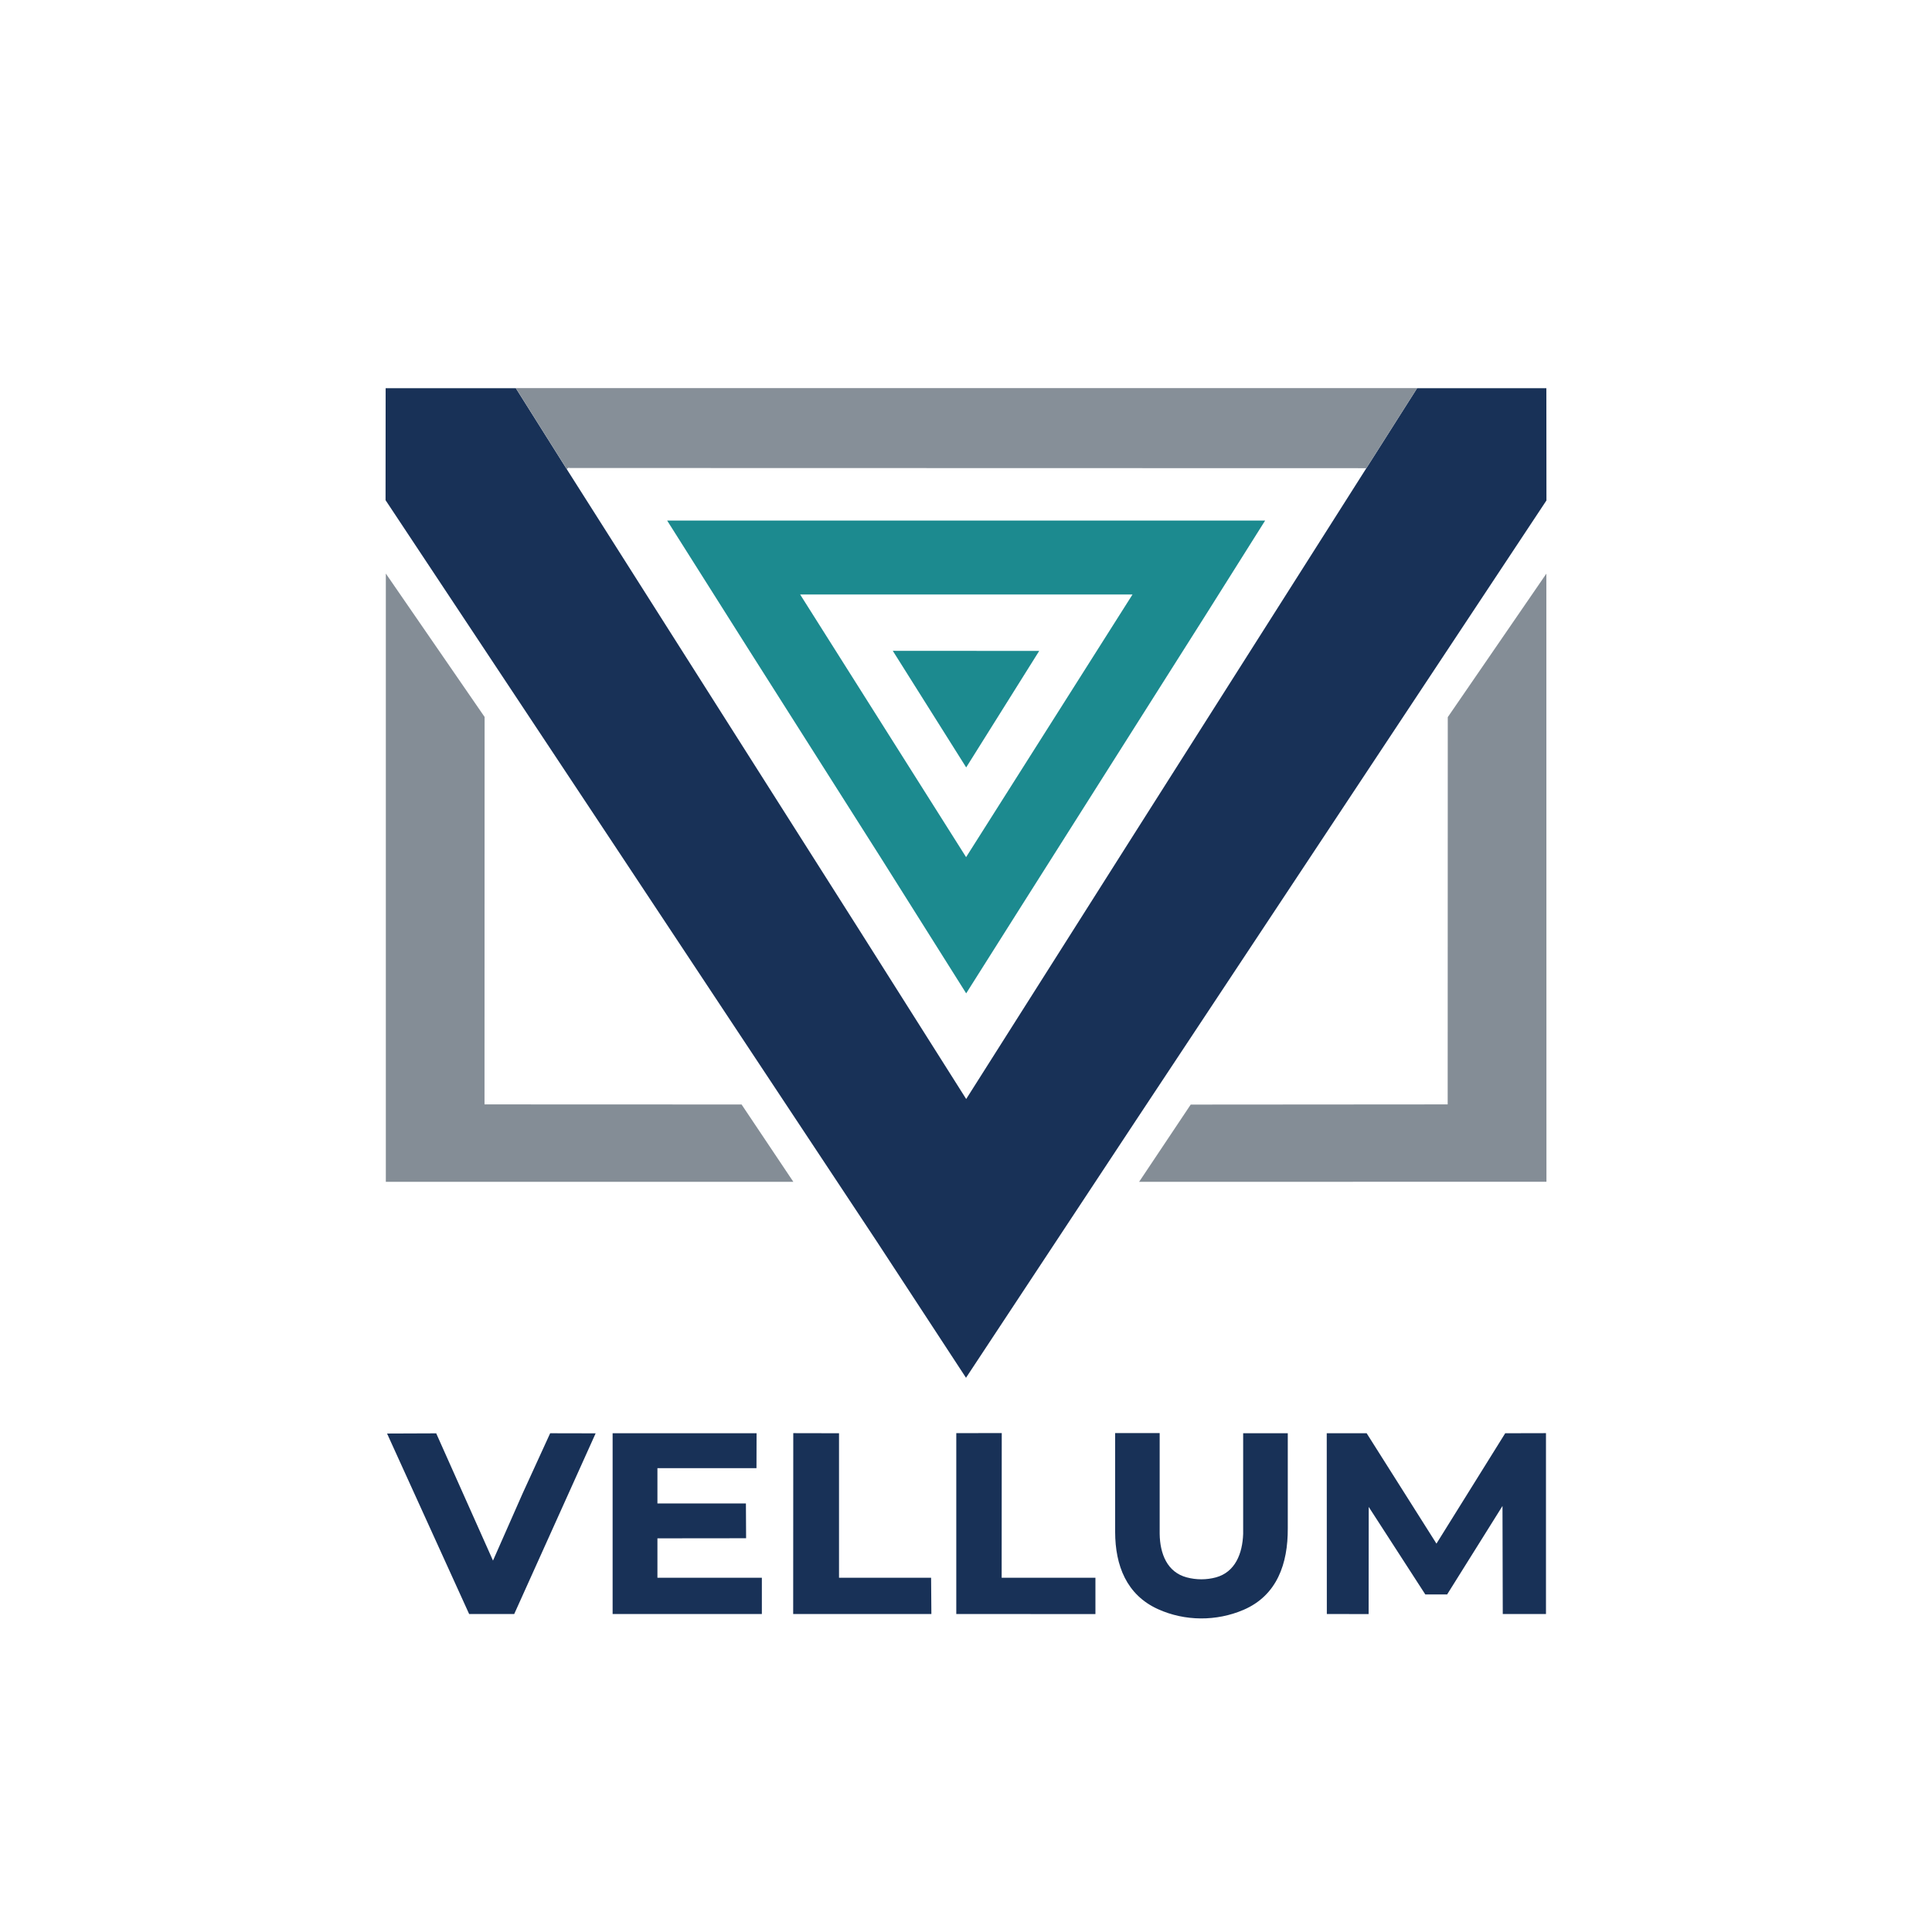
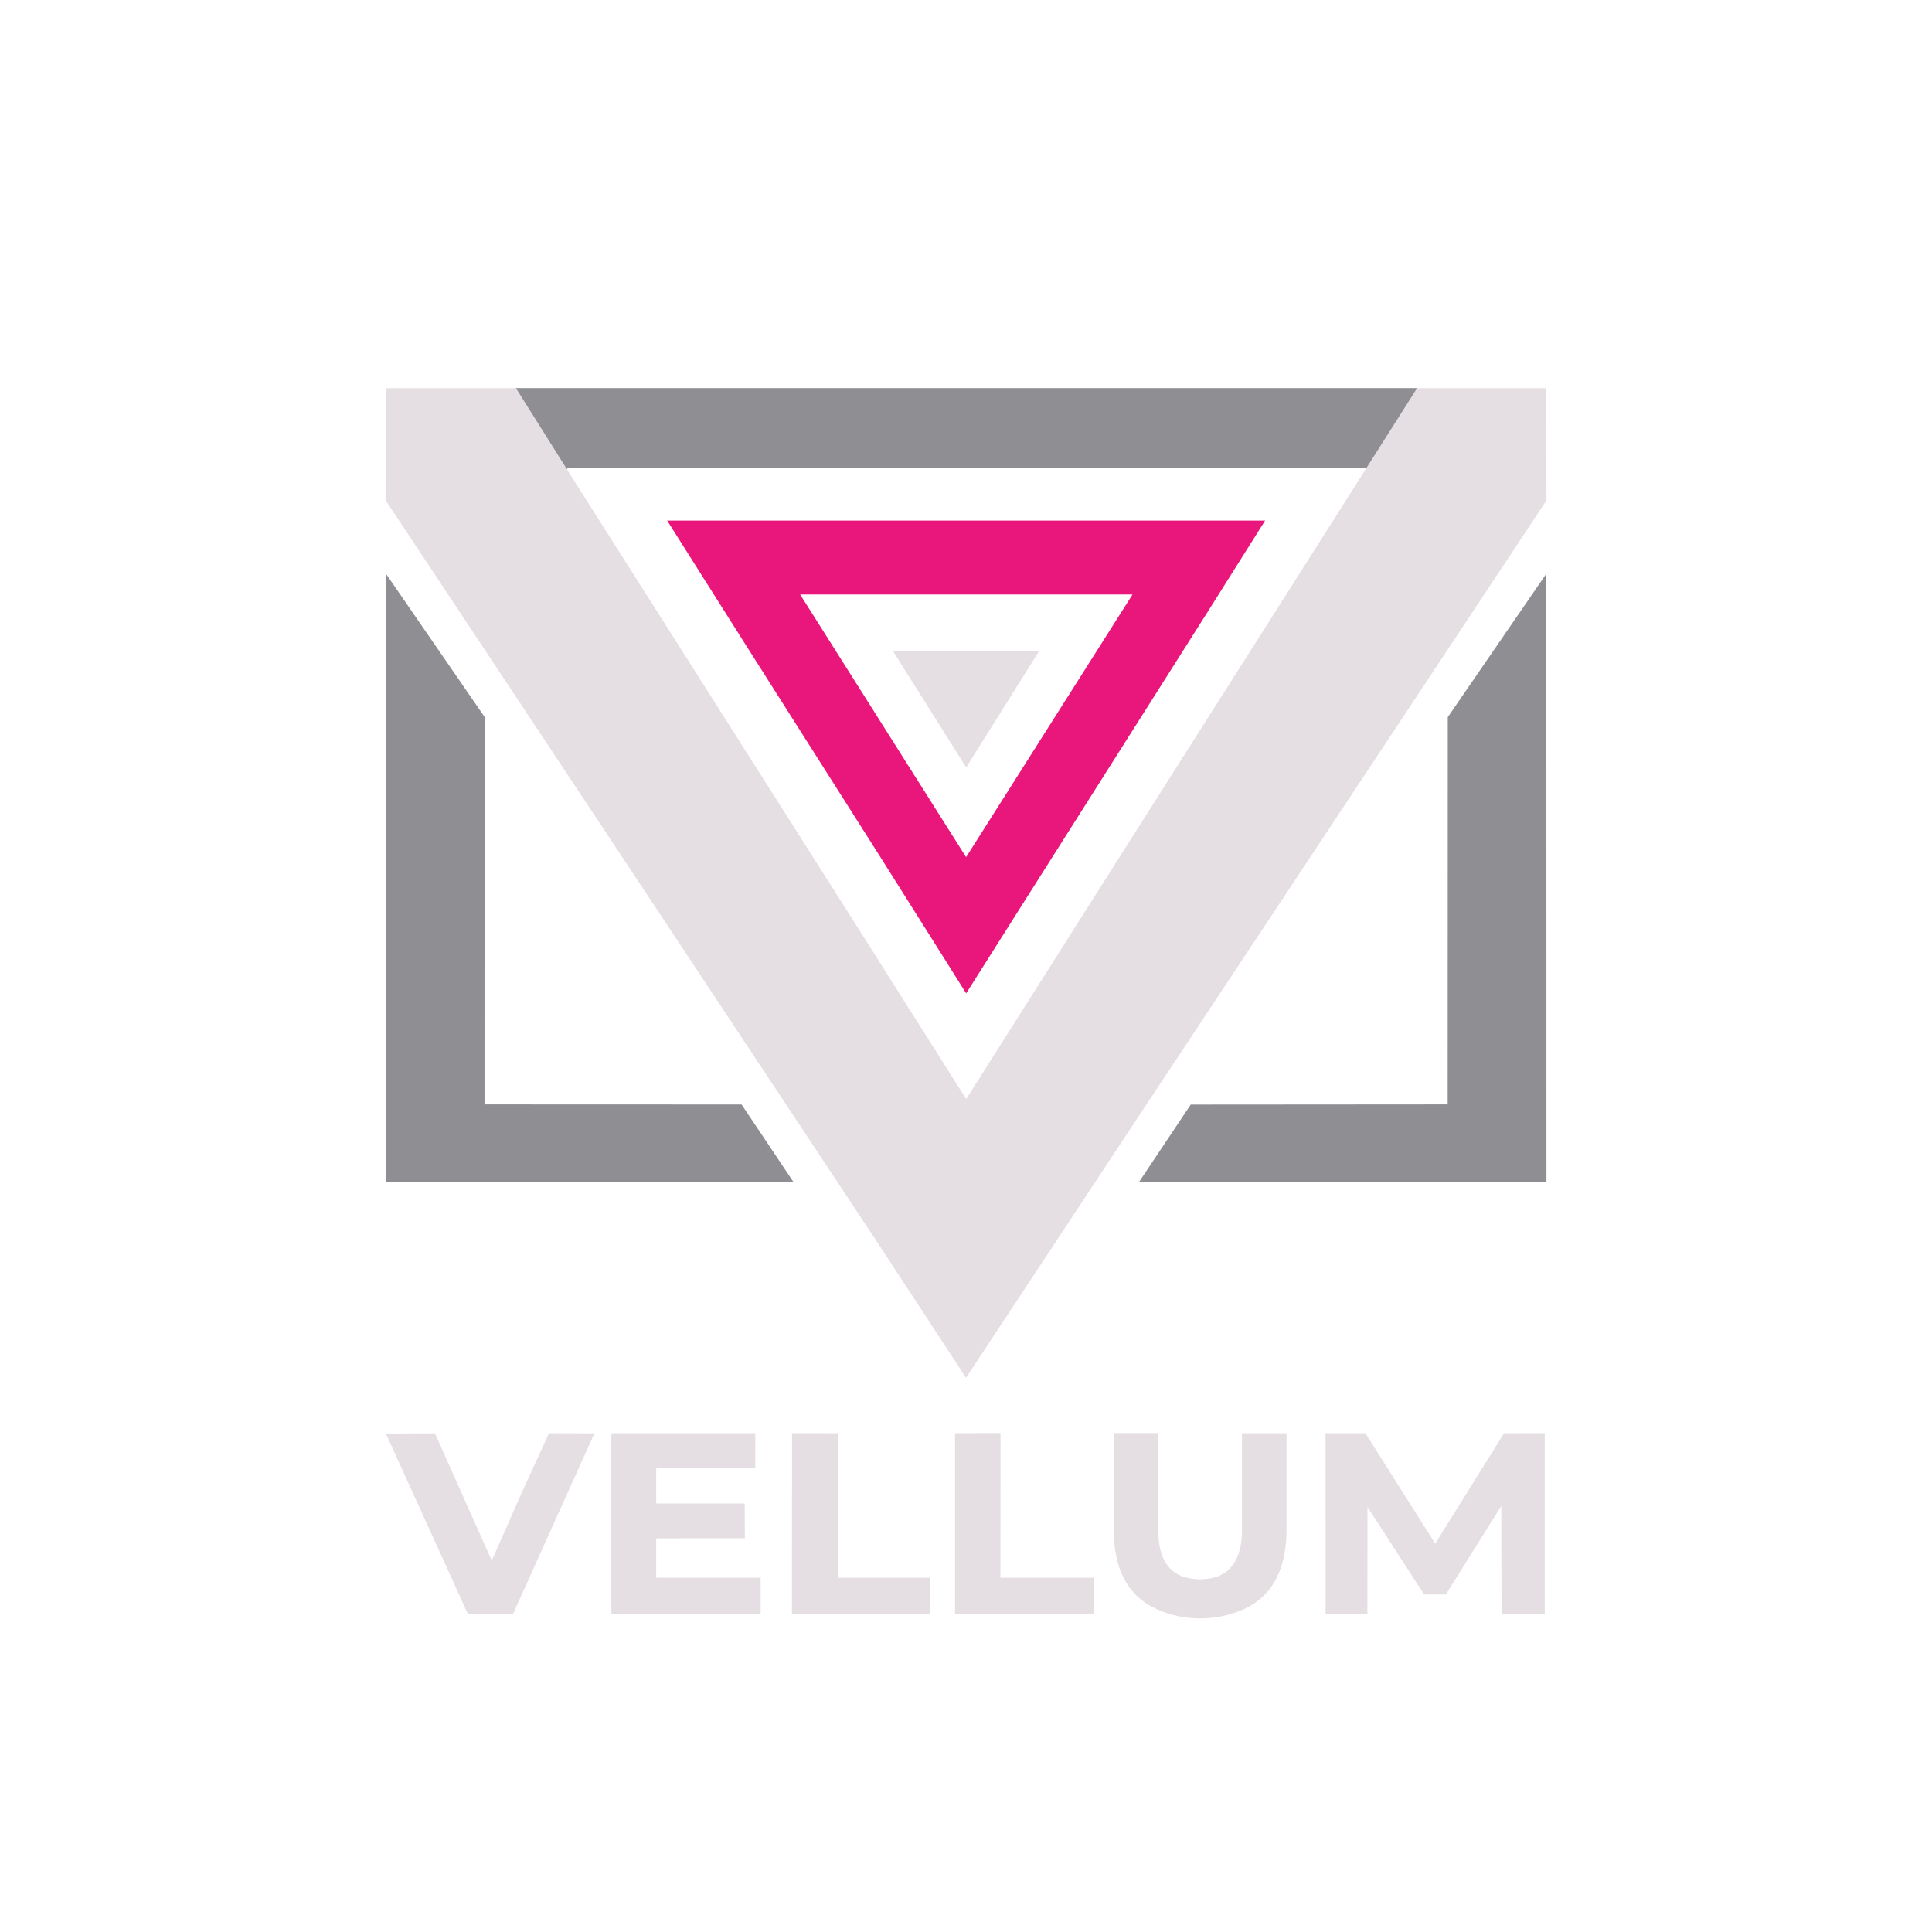
<svg xmlns="http://www.w3.org/2000/svg" id="Ebene_1" version="1.1" viewBox="0 0 2048 2048">
-   <polygon points="546.8 411.5 600.9 497.5 910.6 985.4 1024.2 1165 1199.8 887.9 1448.4 496.3 1502.2 411.5 1639.2 411.5 1639.3 530.5 1442.1 828.3 1203.9 1188 1024 1460.5 928.9 1315.2 649.6 893.5 408.7 530.2 408.8 411.5 546.8 411.5" fill="#183157" />
-   <polygon points="786.1 1170.8 841 1252.8 409 1252.8 409 608 513.7 760 513.6 1170.7 786.1 1170.8" fill="#848d96" />
-   <polygon points="1262.2 1170.9 1534.6 1170.7 1534.7 760.2 1639.2 608.1 1639.3 1252.7 1207.5 1252.8 1262.2 1170.9" fill="#848d96" />
-   <path d="M1502.2,411.5l-53.8,84.8-844.1-.2c-2.3-.6-3,.4-3.4,1.3l-54.1-86h955.4Z" fill="#868f98" />
-   <polygon points="1593 1710.9 1592.7 1596.4 1534 1690.2 1510.9 1690.2 1450.9 1597.4 1450.8 1711 1406.5 1710.9 1406.4 1519.3 1448.7 1519.3 1522.7 1636.3 1595.6 1519.3 1638.8 1519.2 1638.8 1710.9 1593 1710.9" fill="#183157" />
-   <polygon points="790.9 1630.6 696.9 1630.7 696.9 1672.5 807.6 1672.5 807.6 1710.9 649.4 1710.9 649.4 1519.3 802 1519.3 801.9 1556.3 696.9 1556.3 696.9 1593.7 790.7 1593.7 790.9 1630.6" fill="#183157" />
-   <path d="M1317.8,1519.3h47.3c0-.1,0,100.8,0,100.8.2,37.3-11.3,71.1-46.9,86.4-28.7,12.3-62.1,12.2-90.6-.7-33.4-15.1-45.4-46.2-45.5-81.8v-104.9c0,0,47.2,0,47.2,0v106.8c.3,21.1,7.9,40.7,28.7,46.2,10.2,2.7,20.8,2.7,30.9,0,20.5-5.6,28.2-25.3,28.9-46.2v-106.7Z" fill="#183157" />
-   <polygon points="583.2 1519.3 631.4 1519.4 545.1 1710.9 497.3 1710.9 410.3 1519.6 462.4 1519.4 522.6 1654.3 554 1583.1 583.2 1519.3" fill="#183157" />
-   <polygon points="987 1672.5 987.3 1710.9 840.8 1710.9 840.9 1519.2 889.4 1519.3 889.4 1672.5 987 1672.5" fill="#183157" />
-   <polygon points="1161.2 1672.5 1161.2 1711 1013.7 1710.9 1013.7 1519.2 1061.9 1519.1 1061.8 1672.5 1161.2 1672.5" fill="#183157" />
-   <path d="M1082.4,960.9l-58.2,92.1-90.4-143.6-140.9-222-85.7-135.6h633.9s-63.2,100.4-63.2,100.4l-195.5,308.7ZM1200.5,630.2h-352.3s175.9,278.4,175.9,278.4l176.4-278.4Z" fill="#1c8a8f" />
-   <polygon points="1101.6 690 1024.2 813.5 946.4 689.9 1101.6 690" fill="#1c8a8f" />
+   <polygon points="546.8 411.5 600.9 497.5 910.6 985.4 1024.2 1165 1199.8 887.9 1448.4 496.3 1502.2 411.5 1639.2 411.5 1639.3 530.5 1442.1 828.3 1203.9 1188 1024 1460.5 928.9 1315.2 649.6 893.5 408.7 530.2 408.8 411.5 546.8 411.5" fill="#e5dfe3" />
+   <g>
+     <polygon points="786.1 1170.8 841 1252.8 409 1252.8 409 608 513.7 760 513.6 1170.7 786.1 1170.8" fill="#8f8e93" />
+     <polygon points="1262.2 1170.9 1534.6 1170.7 1534.7 760.2 1639.2 608.1 1639.3 1252.7 1207.5 1252.8 1262.2 1170.9" fill="#8f8e93" />
+     <path d="M1502.2,411.5l-53.8,84.8-844.1-.2c-2.3-.6-3,.4-3.4,1.3l-54.1-86h955.4Z" fill="#8f8e93" />
+   </g>
+   <g>
+     <polygon points="1591.7 1710.9 1591.4 1596.4 1532.7 1690.2 1509.6 1690.2 1449.6 1597.4 1449.5 1711 1405.2 1710.9 1405.1 1519.3 1447.4 1519.3 1521.4 1636.3 1594.3 1519.3 1637.5 1519.2 1637.5 1710.9 1591.7 1710.9" fill="#e5dfe3" />
+     <polygon points="789.6 1630.6 695.6 1630.7 695.6 1672.5 806.3 1672.5 806.3 1710.9 648.1 1710.9 648.1 1519.3 800.7 1519.3 800.6 1556.3 695.6 1556.3 695.6 1593.7 789.4 1593.7 789.6 1630.6" fill="#e5dfe3" />
+     <path d="M1316.5,1519.3h47.3v100.8c.2,37.3-11.3,71.1-46.9,86.4-28.7,12.3-62.1,12.2-90.6-.7-33.4-15.1-45.4-46.2-45.5-81.8v-104.9h47.2v106.8c.3,21.1,7.9,40.7,28.7,46.2,10.2,2.7,20.8,2.7,30.9,0,20.5-5.6,28.2-25.3,28.9-46.2v-106.7h0Z" fill="#e5dfe3" />
+     <polygon points="581.9 1519.3 630.1 1519.4 543.8 1710.9 496 1710.9 409 1519.6 461.1 1519.4 521.3 1654.3 552.7 1583.1 581.9 1519.3" fill="#e5dfe3" />
+     <polygon points="985.7 1672.5 986 1710.9 839.5 1710.9 839.6 1519.2 888.1 1519.3 888.1 1672.5 985.7 1672.5" fill="#e5dfe3" />
+     <polygon points="1159.9 1672.5 1159.9 1711 1012.4 1710.9 1012.4 1519.2 1060.6 1519.1 1060.5 1672.5 1159.9 1672.5" fill="#e5dfe3" />
+   </g>
+   <path d="M1082.4,960.9l-58.2,92.1-90.4-143.6-140.9-222-85.7-135.6h633.9l-63.2,100.4-195.5,308.7h0ZM1200.5,630.2h-352.3l175.9,278.4,176.4-278.4h0Z" fill="#e9177b" />
+   <polygon points="1101.6 690 1024.2 813.5 946.4 689.9 1101.6 690" fill="#e5dfe3" />
</svg>
